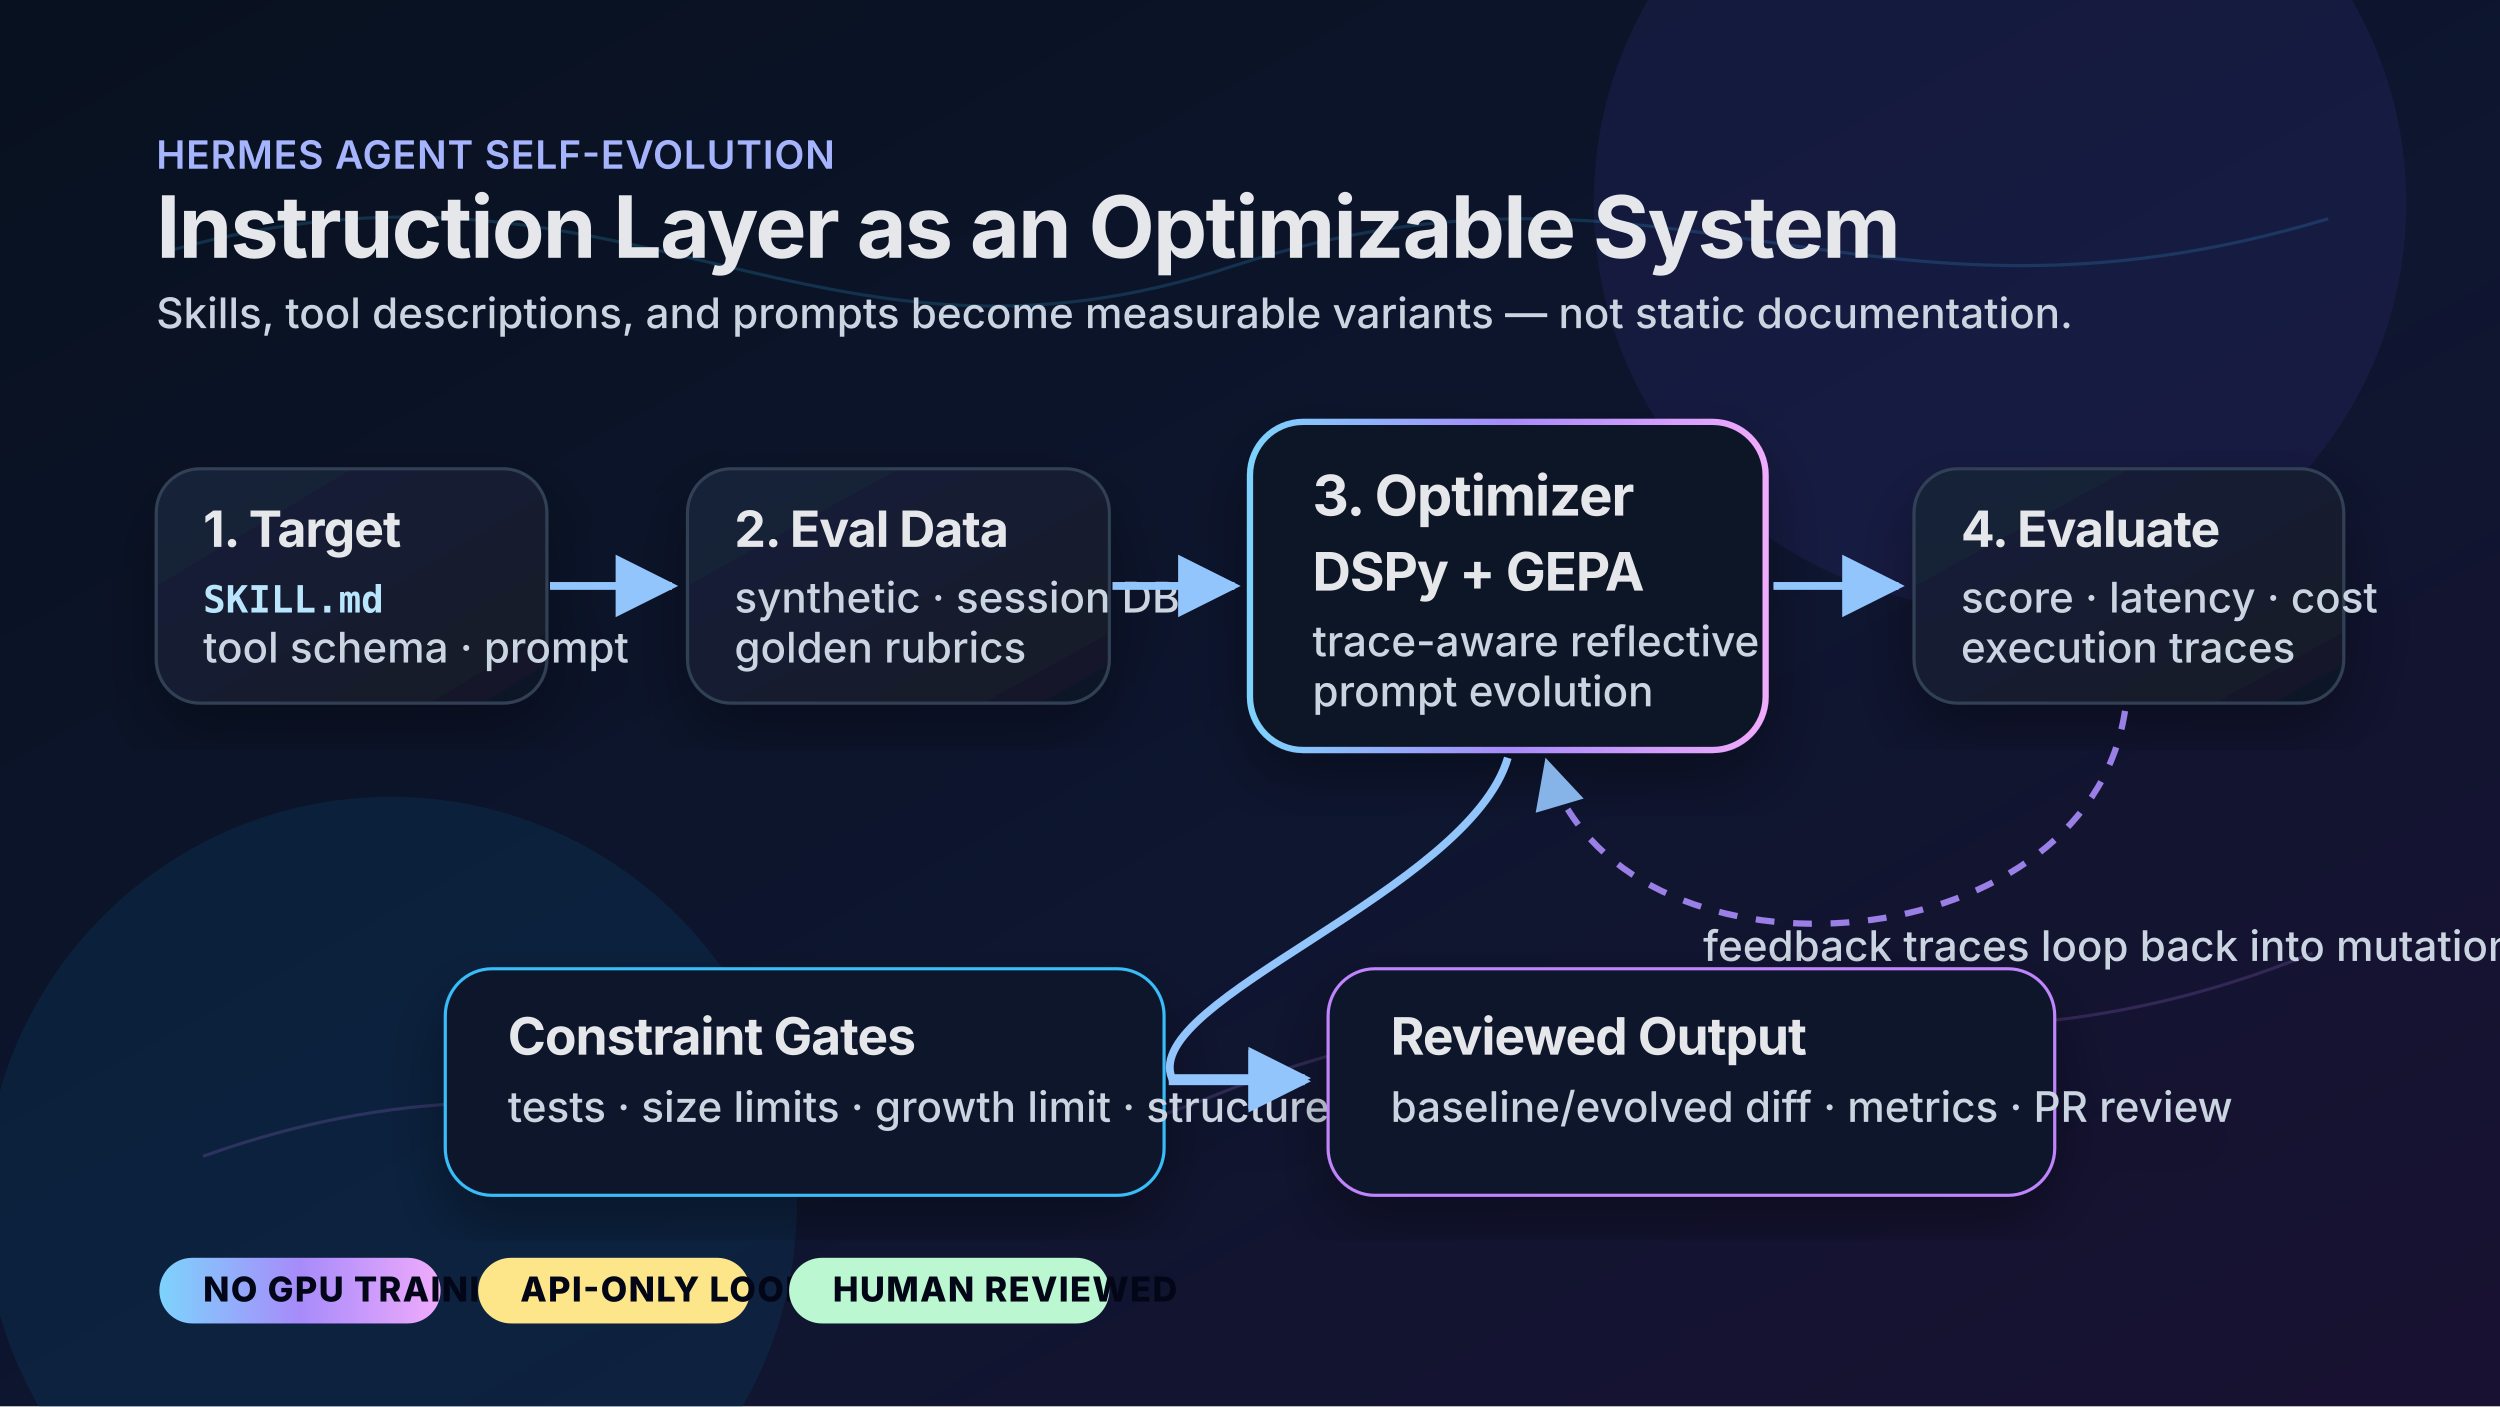
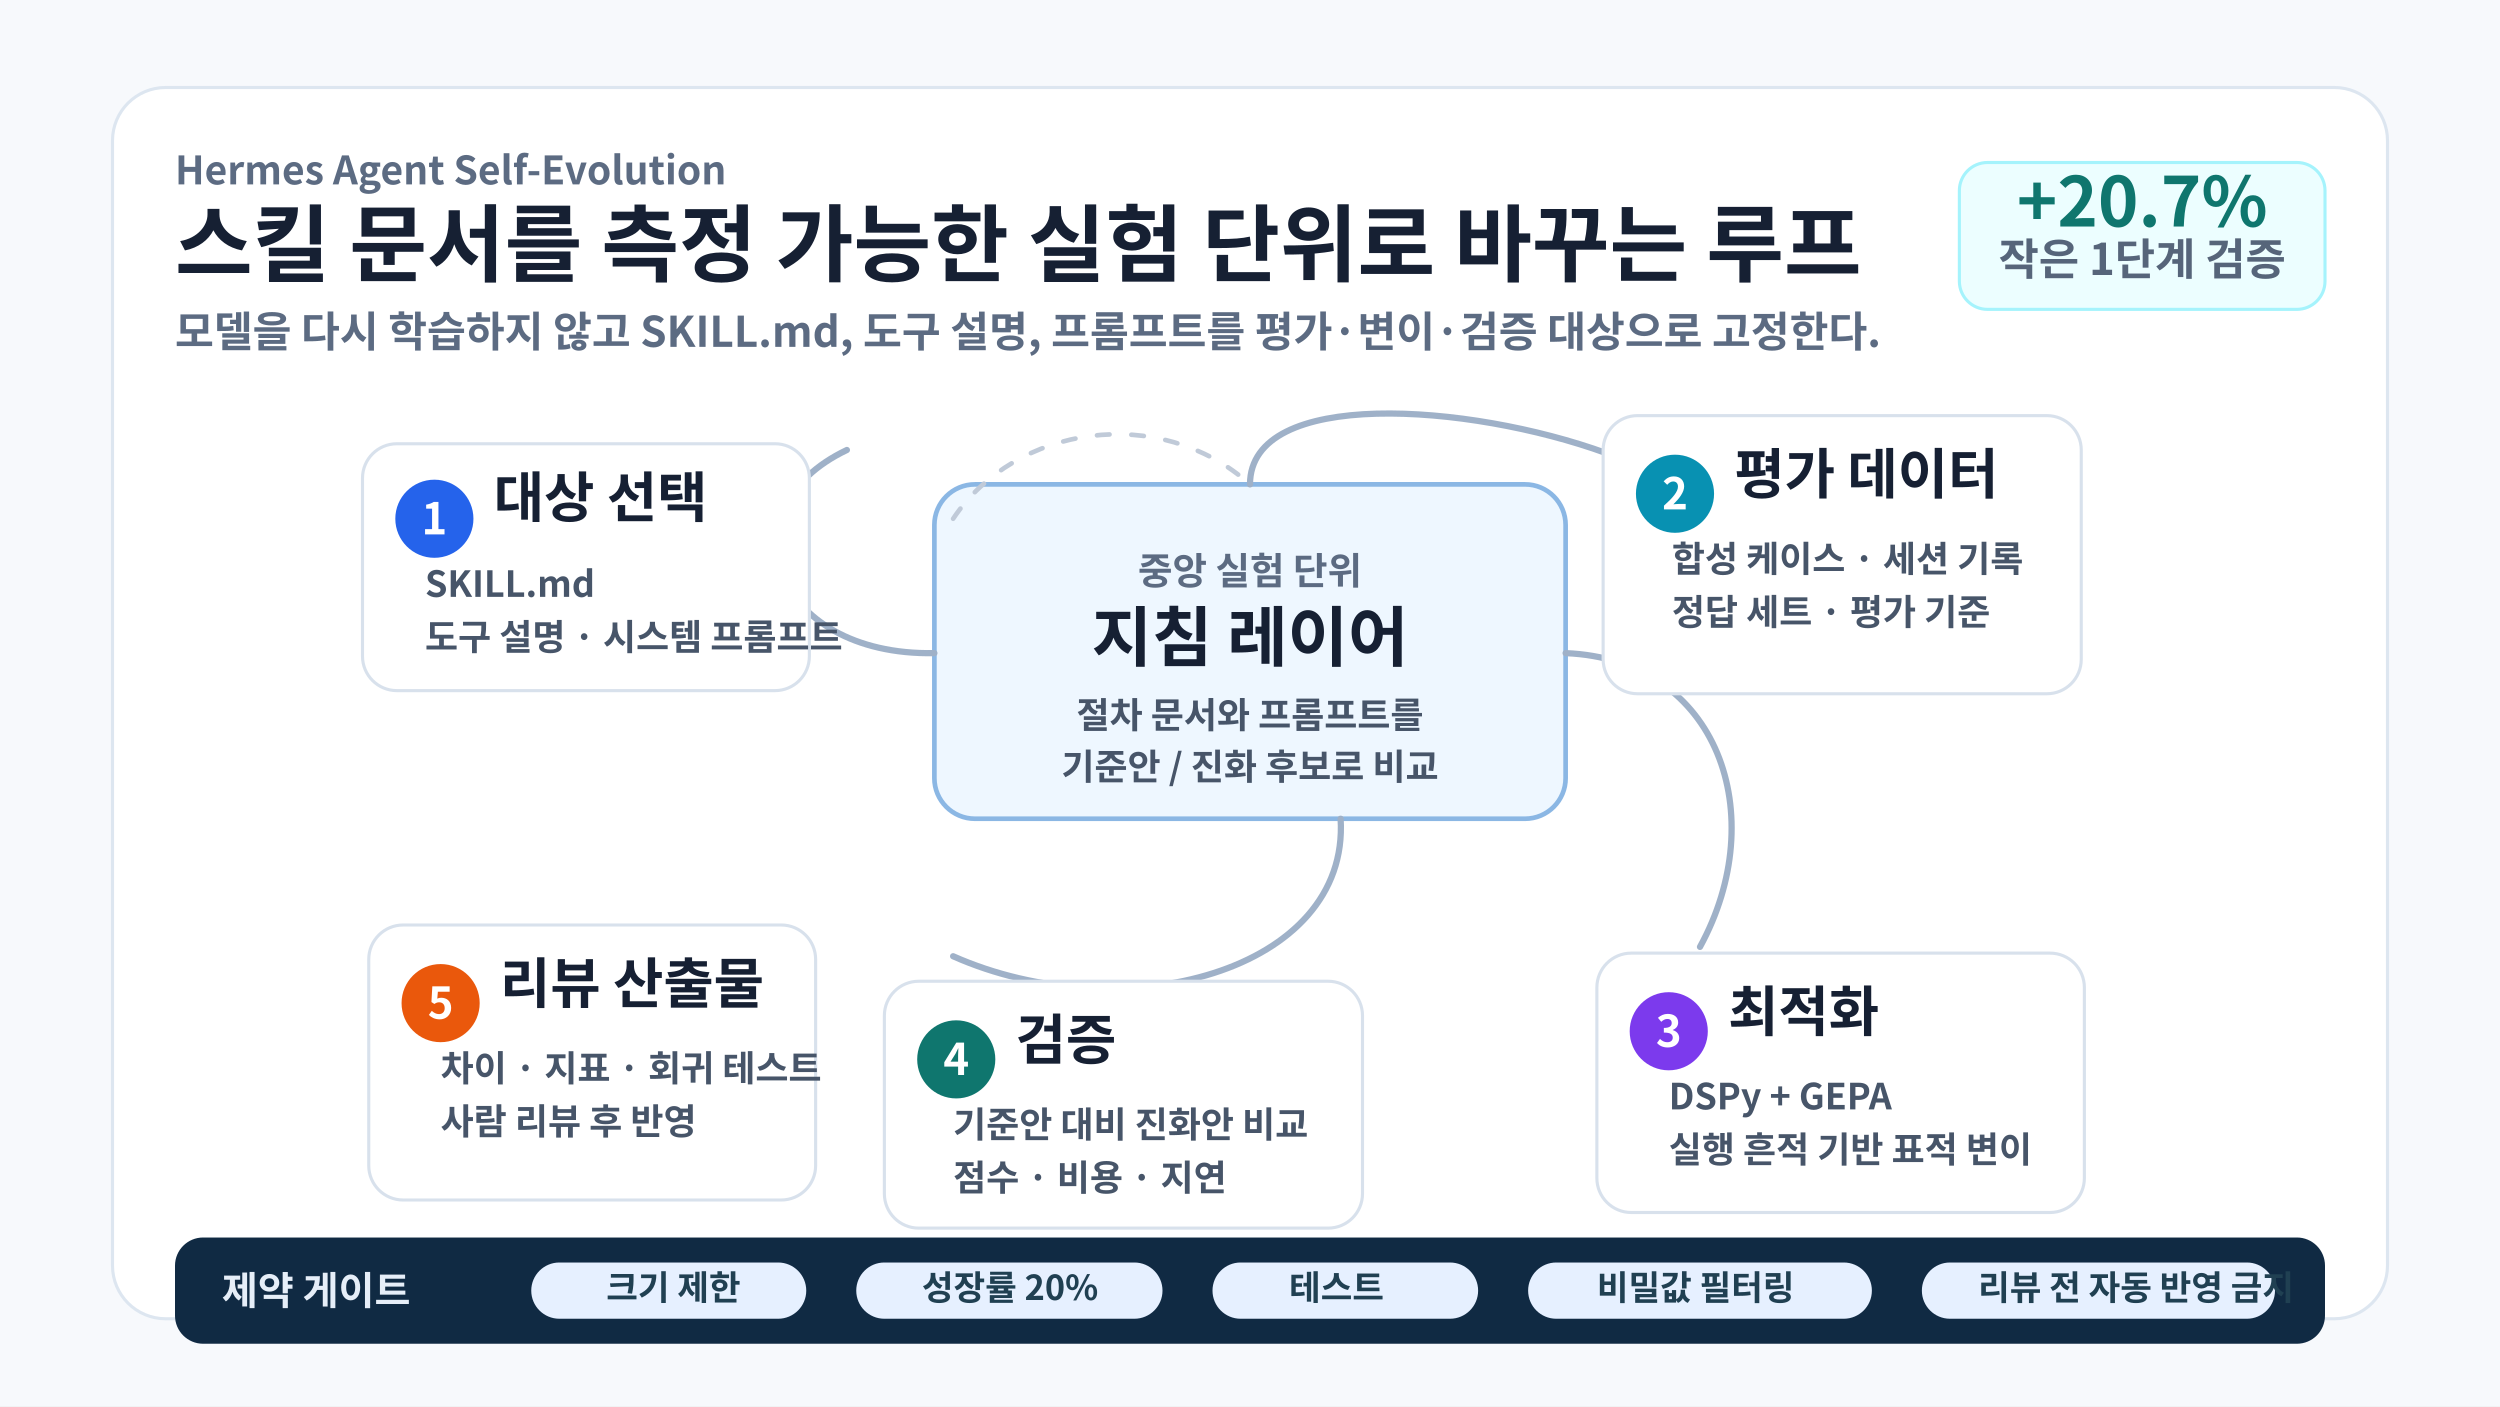
<svg xmlns="http://www.w3.org/2000/svg" width="1600" height="900" viewBox="0 0 1600 900" role="img" aria-labelledby="title desc">
  <defs>
-     <linearGradient id="bg" x1="0" y1="0" x2="1" y2="1">
-       <stop offset="0%" stop-color="#08111f" />
-       <stop offset="55%" stop-color="#0e1630" />
-       <stop offset="100%" stop-color="#191131" />
-     </linearGradient>
-     <linearGradient id="card" x1="0" y1="0" x2="1" y2="1">
-       <stop offset="0%" stop-color="#17223a" />
-       <stop offset="100%" stop-color="#111827" />
-     </linearGradient>
-     <linearGradient id="accent" x1="0" y1="0" x2="1" y2="0">
-       <stop offset="0%" stop-color="#7dd3fc" />
-       <stop offset="50%" stop-color="#a78bfa" />
-       <stop offset="100%" stop-color="#f0abfc" />
-     </linearGradient>
-     <filter id="shadow" x="-20%" y="-20%" width="140%" height="140%">
-       <feDropShadow dx="0" dy="18" stdDeviation="20" flood-color="#000000" flood-opacity="0.35" />
-     </filter>
-     <marker id="arrow" viewBox="0 0 10 10" refX="9" refY="5" markerWidth="8" markerHeight="8" orient="auto-start-reverse">
-       <path d="M 0 0 L 10 5 L 0 10 z" fill="#93c5fd" />
-     </marker>
    <style>
-       .label{font-family: Inter, ui-sans-serif, system-ui, -apple-system, BlinkMacSystemFont, "Segoe UI", sans-serif; fill:#e5e7eb; font-weight:700; letter-spacing:-0.02em}
-       .small{font-family: Inter, ui-sans-serif, system-ui, -apple-system, BlinkMacSystemFont, "Segoe UI", sans-serif; fill:#a5b4fc; font-weight:600; font-size:25px; letter-spacing:0.02em}
-       .body{font-family: Inter, ui-sans-serif, system-ui, -apple-system, BlinkMacSystemFont, "Segoe UI", sans-serif; fill:#cbd5e1; font-size:27px; font-weight:500}
-       .mono{font-family: "SFMono-Regular", Consolas, Menlo, monospace; fill:#bae6fd; font-size:24px; font-weight:700}
-       .badge{font-family: Inter, ui-sans-serif, system-ui, -apple-system, BlinkMacSystemFont, "Segoe UI", sans-serif; fill:#020617; font-size:22px; font-weight:800; letter-spacing:0.04em}
+       .bg { fill: #f7f9fc; }
+       .ink { fill: #162033; font-family: "Apple SD Gothic Neo", "Noto Sans CJK KR", "Pretendard", system-ui, sans-serif; }
+       .muted { fill: #5c6b82; font-family: "Apple SD Gothic Neo", "Noto Sans CJK KR", "Pretendard", system-ui, sans-serif; }
+       .small { fill: #56657a; font-family: "Apple SD Gothic Neo", "Noto Sans CJK KR", "Pretendard", system-ui, sans-serif; font-size: 28px; font-weight: 700; }
+       .body { fill: #334155; font-family: "Apple SD Gothic Neo", "Noto Sans CJK KR", "Pretendard", system-ui, sans-serif; font-size: 27px; font-weight: 600; }
+       .body2 { fill: #475569; font-family: "Apple SD Gothic Neo", "Noto Sans CJK KR", "Pretendard", system-ui, sans-serif; font-size: 23px; font-weight: 600; }
+       .num { fill: #ffffff; font-family: "Apple SD Gothic Neo", "Noto Sans CJK KR", "Pretendard", system-ui, sans-serif; font-size: 28px; font-weight: 900; }
+       .metric { fill: #0f766e; font-family: "Apple SD Gothic Neo", "Noto Sans CJK KR", "Pretendard", system-ui, sans-serif; font-size: 44px; font-weight: 900; }
+       .label { fill: #162033; font-family: "Apple SD Gothic Neo", "Noto Sans CJK KR", "Pretendard", system-ui, sans-serif; font-size: 35px; font-weight: 900; }
+       .chipText { fill: #204052; font-family: "Apple SD Gothic Neo", "Noto Sans CJK KR", "Pretendard", system-ui, sans-serif; font-size: 22px; font-weight: 800; }
+       .line { fill: none; stroke: #9fb1c8; stroke-width: 4; stroke-linecap: round; }
+       .dash { fill: none; stroke: #c0cad8; stroke-width: 3; stroke-linecap: round; stroke-dasharray: 8 14; }
+       .card { fill: #ffffff; stroke: #d8e1ec; stroke-width: 2; }
+       .guard { fill: #102a43; }
+       .guardText { fill: #e6eef8; font-family: "Apple SD Gothic Neo", "Noto Sans CJK KR", "Pretendard", system-ui, sans-serif; font-size: 25px; font-weight: 800; }
    </style>
  </defs>
-   <rect width="1600" height="900" rx="0" fill="url(#bg)" />
-   <circle cx="1280" cy="130" r="260" fill="#312e81" opacity="0.22" />
-   <circle cx="250" cy="770" r="260" fill="#075985" opacity="0.18" />
-   <path d="M110 160 C400 80 520 260 790 170 C1070 80 1190 230 1490 140" fill="none" stroke="#38bdf8" stroke-width="2" opacity="0.18" />
-   <path d="M130 740 C410 640 540 800 780 700 C1050 590 1210 720 1480 610" fill="none" stroke="#c084fc" stroke-width="2" opacity="0.18" />
-   <text x="100" y="108" class="small">HERMES AGENT SELF-EVOLUTION</text>
-   <text x="100" y="165" class="label" font-size="55">Instruction Layer as an Optimizable System</text>
-   <text x="100" y="210" class="body">Skills, tool descriptions, and prompts become measurable variants — not static documentation.</text>
-   <g filter="url(#shadow)">
-     <rect x="100" y="300" width="250" height="150" rx="28" fill="url(#card)" stroke="#334155" stroke-width="2" />
-     <text x="130" y="350" class="label" font-size="32">1. Target</text>
-     <text x="130" y="392" class="mono">SKILL.md</text>
-     <text x="130" y="424" class="body" font-size="23">tool schema · prompt</text>
+   <rect width="1600" height="900" class="bg" />
+   <rect x="72" y="56" width="1456" height="788" rx="34" fill="#ffffff" stroke="#dde6f0" stroke-width="2" />
+   <text x="112" y="118" class="muted" font-size="25" font-weight="800">Hermes Agent Self-Evolution</text>
+   <text x="112" y="176" class="ink" font-size="54" font-weight="900">스킬 문서를 측정 가능한 실험 단위로 바꾸는 루프</text>
+   <text x="112" y="222" class="muted" font-size="27" font-weight="600">모델을 다시 학습하지 않고 SKILL.md, 도구 설명, 프롬프트를 평가·변이·검증 대상으로 고정한다.</text>
+   <rect x="598" y="310" width="404" height="214" rx="26" fill="#eef7ff" stroke="#8bb7e4" stroke-width="3" />
+   <text x="800" y="374" text-anchor="middle" class="muted" font-size="24" font-weight="800">중앙 실험 단위</text>
+   <text x="800" y="423" text-anchor="middle" class="ink" font-size="42" font-weight="900">지침 레이어</text>
+   <text x="800" y="466" text-anchor="middle" class="body2">절차 문서와 프롬프트를</text>
+   <text x="800" y="499" text-anchor="middle" class="body2">기준안 / 진화 후보로 비교</text>
+   <path d="M800 310 C800 248 940 258 1028 290" class="line" />
+   <path d="M1002 418 C1100 422 1134 522 1088 606" class="line" />
+   <path d="M858 524 C864 622 718 660 610 612" class="line" />
+   <path d="M598 418 C494 420 462 326 542 288" class="line" />
+   <path d="M610 332 C650 272 742 258 800 310" class="dash" />
+   <g>
+     <rect x="232" y="284" width="286" height="158" rx="22" class="card" />
+     <circle cx="278" cy="332" r="25" fill="#2563eb" />
+     <text x="278" y="342" text-anchor="middle" class="num">1</text>
+     <text x="316" y="331" class="label">대상 선택</text>
+     <text x="272" y="382" class="body2">SKILL.md</text>
+     <text x="272" y="416" class="body2">도구 설명 · 시스템 프롬프트</text>
  </g>
-   <g filter="url(#shadow)">
-     <rect x="440" y="300" width="270" height="150" rx="28" fill="url(#card)" stroke="#334155" stroke-width="2" />
-     <text x="470" y="350" class="label" font-size="32">2. Eval Data</text>
-     <text x="470" y="392" class="body" font-size="24">synthetic · session DB</text>
-     <text x="470" y="424" class="body" font-size="23">golden rubrics</text>
+   <g>
+     <rect x="1026" y="266" width="306" height="178" rx="22" class="card" />
+     <circle cx="1072" cy="316" r="25" fill="#0891b2" />
+     <text x="1072" y="326" text-anchor="middle" class="num">2</text>
+     <text x="1110" y="316" class="label">평가 데이터</text>
+     <text x="1070" y="366" class="body2">합성 케이스 · 세션 기록</text>
+     <text x="1070" y="400" class="body2">정답 세트 · 평가 기준</text>
  </g>
-   <g filter="url(#shadow)">
-     <rect x="800" y="270" width="330" height="210" rx="34" fill="#111827" stroke="url(#accent)" stroke-width="4" />
-     <text x="840" y="330" class="label" font-size="36">3. Optimizer</text>
-     <text x="840" y="378" class="label" font-size="34" fill="#e9d5ff">DSPy + GEPA</text>
-     <text x="840" y="420" class="body" font-size="24">trace-aware reflective</text>
-     <text x="840" y="452" class="body" font-size="24">prompt evolution</text>
+   <g>
+     <rect x="1022" y="610" width="312" height="166" rx="22" class="card" />
+     <circle cx="1068" cy="660" r="25" fill="#7c3aed" />
+     <text x="1068" y="670" text-anchor="middle" class="num">3</text>
+     <text x="1106" y="660" class="label">최적화</text>
+     <text x="1068" y="710" class="body2">DSPy + GEPA</text>
+     <text x="1068" y="744" class="body2">실행 흔적 기반 표적 변이</text>
  </g>
-   <g filter="url(#shadow)">
-     <rect x="1225" y="300" width="275" height="150" rx="28" fill="url(#card)" stroke="#334155" stroke-width="2" />
-     <text x="1255" y="350" class="label" font-size="32">4. Evaluate</text>
-     <text x="1255" y="392" class="body" font-size="24">score · latency · cost</text>
-     <text x="1255" y="424" class="body" font-size="23">execution traces</text>
+   <g>
+     <rect x="566" y="628" width="306" height="158" rx="22" class="card" />
+     <circle cx="612" cy="678" r="25" fill="#0f766e" />
+     <text x="612" y="688" text-anchor="middle" class="num">4</text>
+     <text x="650" y="678" class="label">검증</text>
+     <text x="610" y="728" class="body2">기준안 대비 진화안 비교</text>
+     <text x="610" y="762" class="body2">점수 · 비용 · 지연</text>
  </g>
-   <path d="M352 375 L430 375" stroke="#93c5fd" stroke-width="5" fill="none" marker-end="url(#arrow)" />
-   <path d="M712 375 L790 375" stroke="#93c5fd" stroke-width="5" fill="none" marker-end="url(#arrow)" />
-   <path d="M1135 375 L1215 375" stroke="#93c5fd" stroke-width="5" fill="none" marker-end="url(#arrow)" />
-   <path d="M1360 455 C1335 620 1035 640 990 488" stroke="#a78bfa" stroke-width="4" fill="none" stroke-dasharray="12 12" marker-end="url(#arrow)" opacity="0.9" />
-   <text x="1090" y="615" class="body" font-size="24" fill="#d8b4fe">feedback traces loop back into mutation</text>
-   <g filter="url(#shadow)">
-     <rect x="285" y="620" width="460" height="145" rx="30" fill="#0f172a" stroke="#38bdf8" stroke-width="2" />
-     <text x="325" y="675" class="label" font-size="33">Constraint Gates</text>
-     <text x="325" y="718" class="body" font-size="24">tests · size limits · growth limit · structure</text>
+   <g>
+     <rect x="236" y="592" width="286" height="176" rx="22" class="card" />
+     <circle cx="282" cy="642" r="25" fill="#ea580c" />
+     <text x="282" y="652" text-anchor="middle" class="num">5</text>
+     <text x="320" y="642" class="label">리뷰 산출물</text>
+     <text x="282" y="692" class="body2">차이 · 지표 · 회귀 테스트</text>
+     <text x="282" y="726" class="body2">사람 리뷰 후 반영</text>
  </g>
-   <g filter="url(#shadow)">
-     <rect x="850" y="620" width="465" height="145" rx="30" fill="#0f172a" stroke="#c084fc" stroke-width="2" />
-     <text x="890" y="675" class="label" font-size="33">Reviewed Output</text>
-     <text x="890" y="718" class="body" font-size="24">baseline/evolved diff · metrics · PR review</text>
-   </g>
-   <path d="M965 485 C940 570 730 640 750 690 L835 690" stroke="#93c5fd" stroke-width="5" fill="none" marker-end="url(#arrow)" />
-   <path d="M748 692 L835 692" stroke="#93c5fd" stroke-width="5" fill="none" marker-end="url(#arrow)" />
-   <g transform="translate(102, 805)">
-     <rect x="0" y="0" width="180" height="42" rx="21" fill="url(#accent)" />
-     <text x="28" y="28" class="badge">NO GPU TRAINING</text>
-   </g>
-   <g transform="translate(306, 805)">
-     <rect x="0" y="0" width="174" height="42" rx="21" fill="#fde68a" />
-     <text x="27" y="28" class="badge">API-ONLY LOOP</text>
-   </g>
-   <g transform="translate(505, 805)">
-     <rect x="0" y="0" width="205" height="42" rx="21" fill="#bbf7d0" />
-     <text x="28" y="28" class="badge">HUMAN REVIEWED</text>
+   <rect x="112" y="792" width="1376" height="68" rx="18" class="guard" />
+   <text x="142" y="835" class="guardText">제약 게이트</text>
+   <rect x="340" y="808" width="176" height="36" rx="18" fill="#e6f0ff" />
+   <text x="388" y="832" class="chipText">크기 제한</text>
+   <rect x="548" y="808" width="196" height="36" rx="18" fill="#e6f0ff" />
+   <text x="590" y="832" class="chipText">성장률 20%</text>
+   <rect x="776" y="808" width="170" height="36" rx="18" fill="#e6f0ff" />
+   <text x="825" y="832" class="chipText">테스트</text>
+   <rect x="978" y="808" width="220" height="36" rx="18" fill="#e6f0ff" />
+   <text x="1022" y="832" class="chipText">비밀값 필터링</text>
+   <rect x="1230" y="808" width="226" height="36" rx="18" fill="#e6f0ff" />
+   <text x="1266" y="832" class="chipText">리뷰 전 자동 반영 금지</text>
+   <g>
+     <rect x="1254" y="104" width="234" height="94" rx="18" fill="#ecfeff" stroke="#a5f3fc" stroke-width="2" />
+     <text x="1371" y="145" text-anchor="middle" class="metric">+20.7%</text>
+     <text x="1371" y="176" text-anchor="middle" class="small">작은 1단계 검증</text>
  </g>
</svg>
